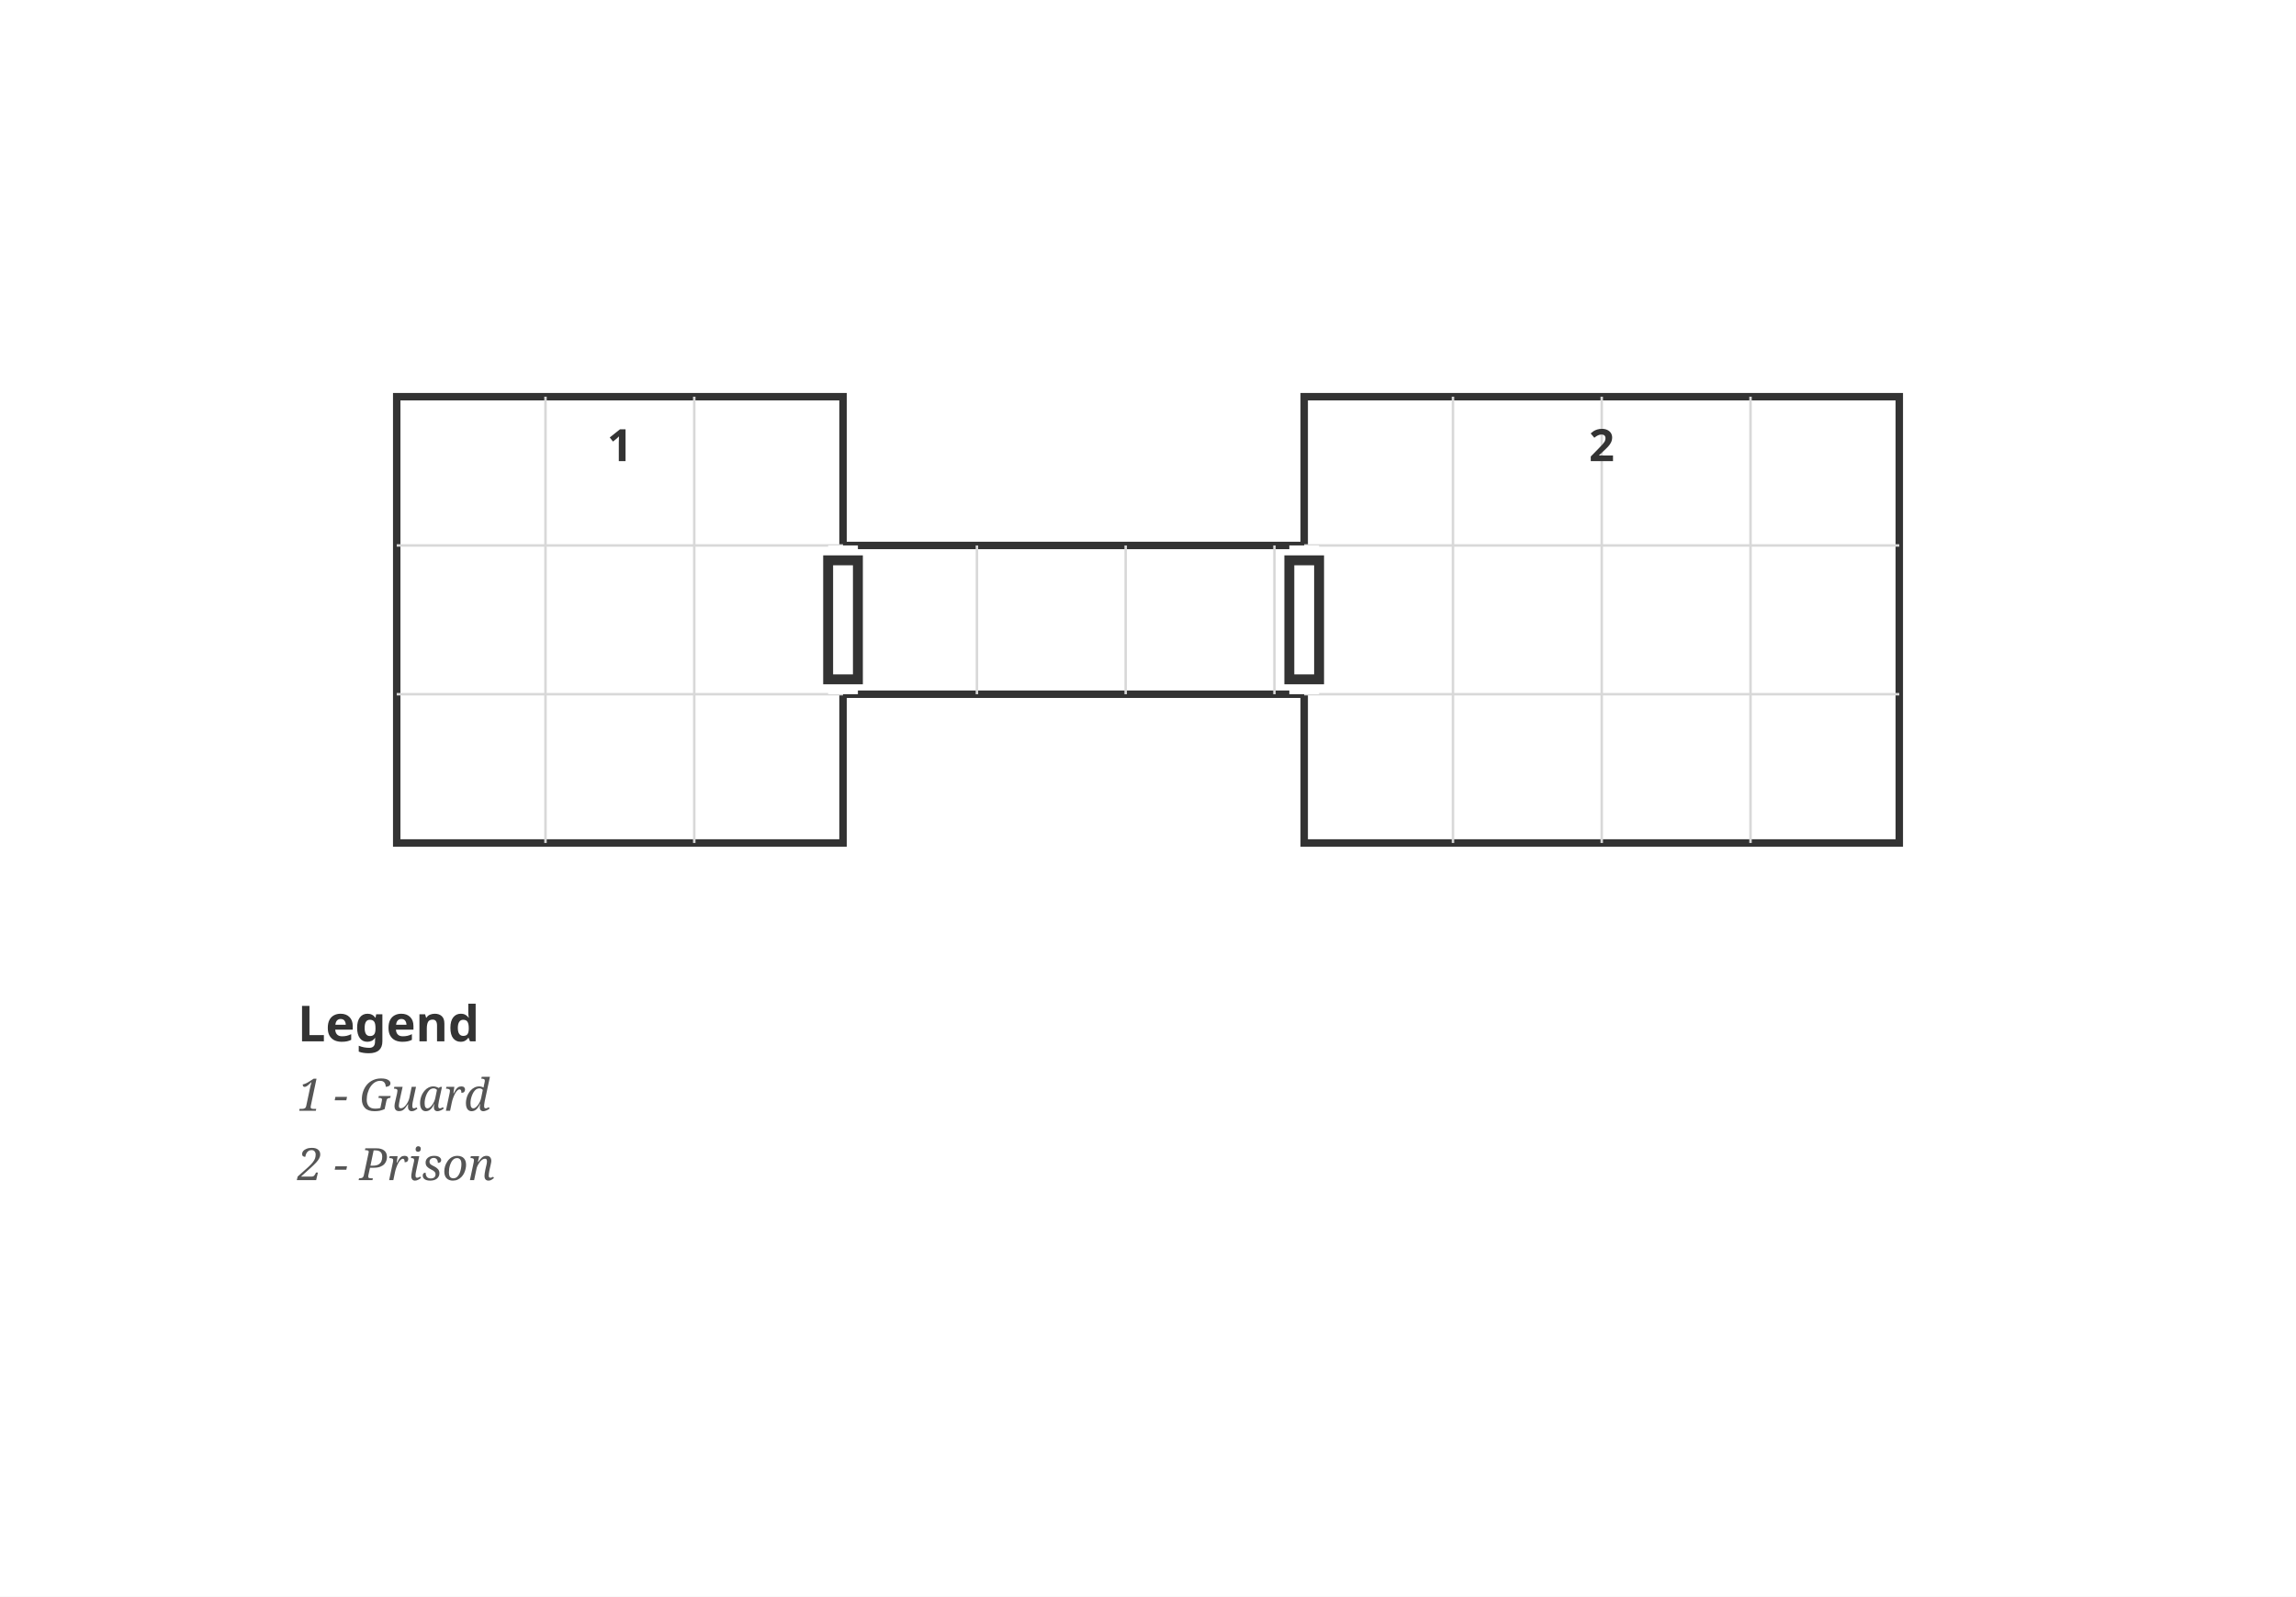
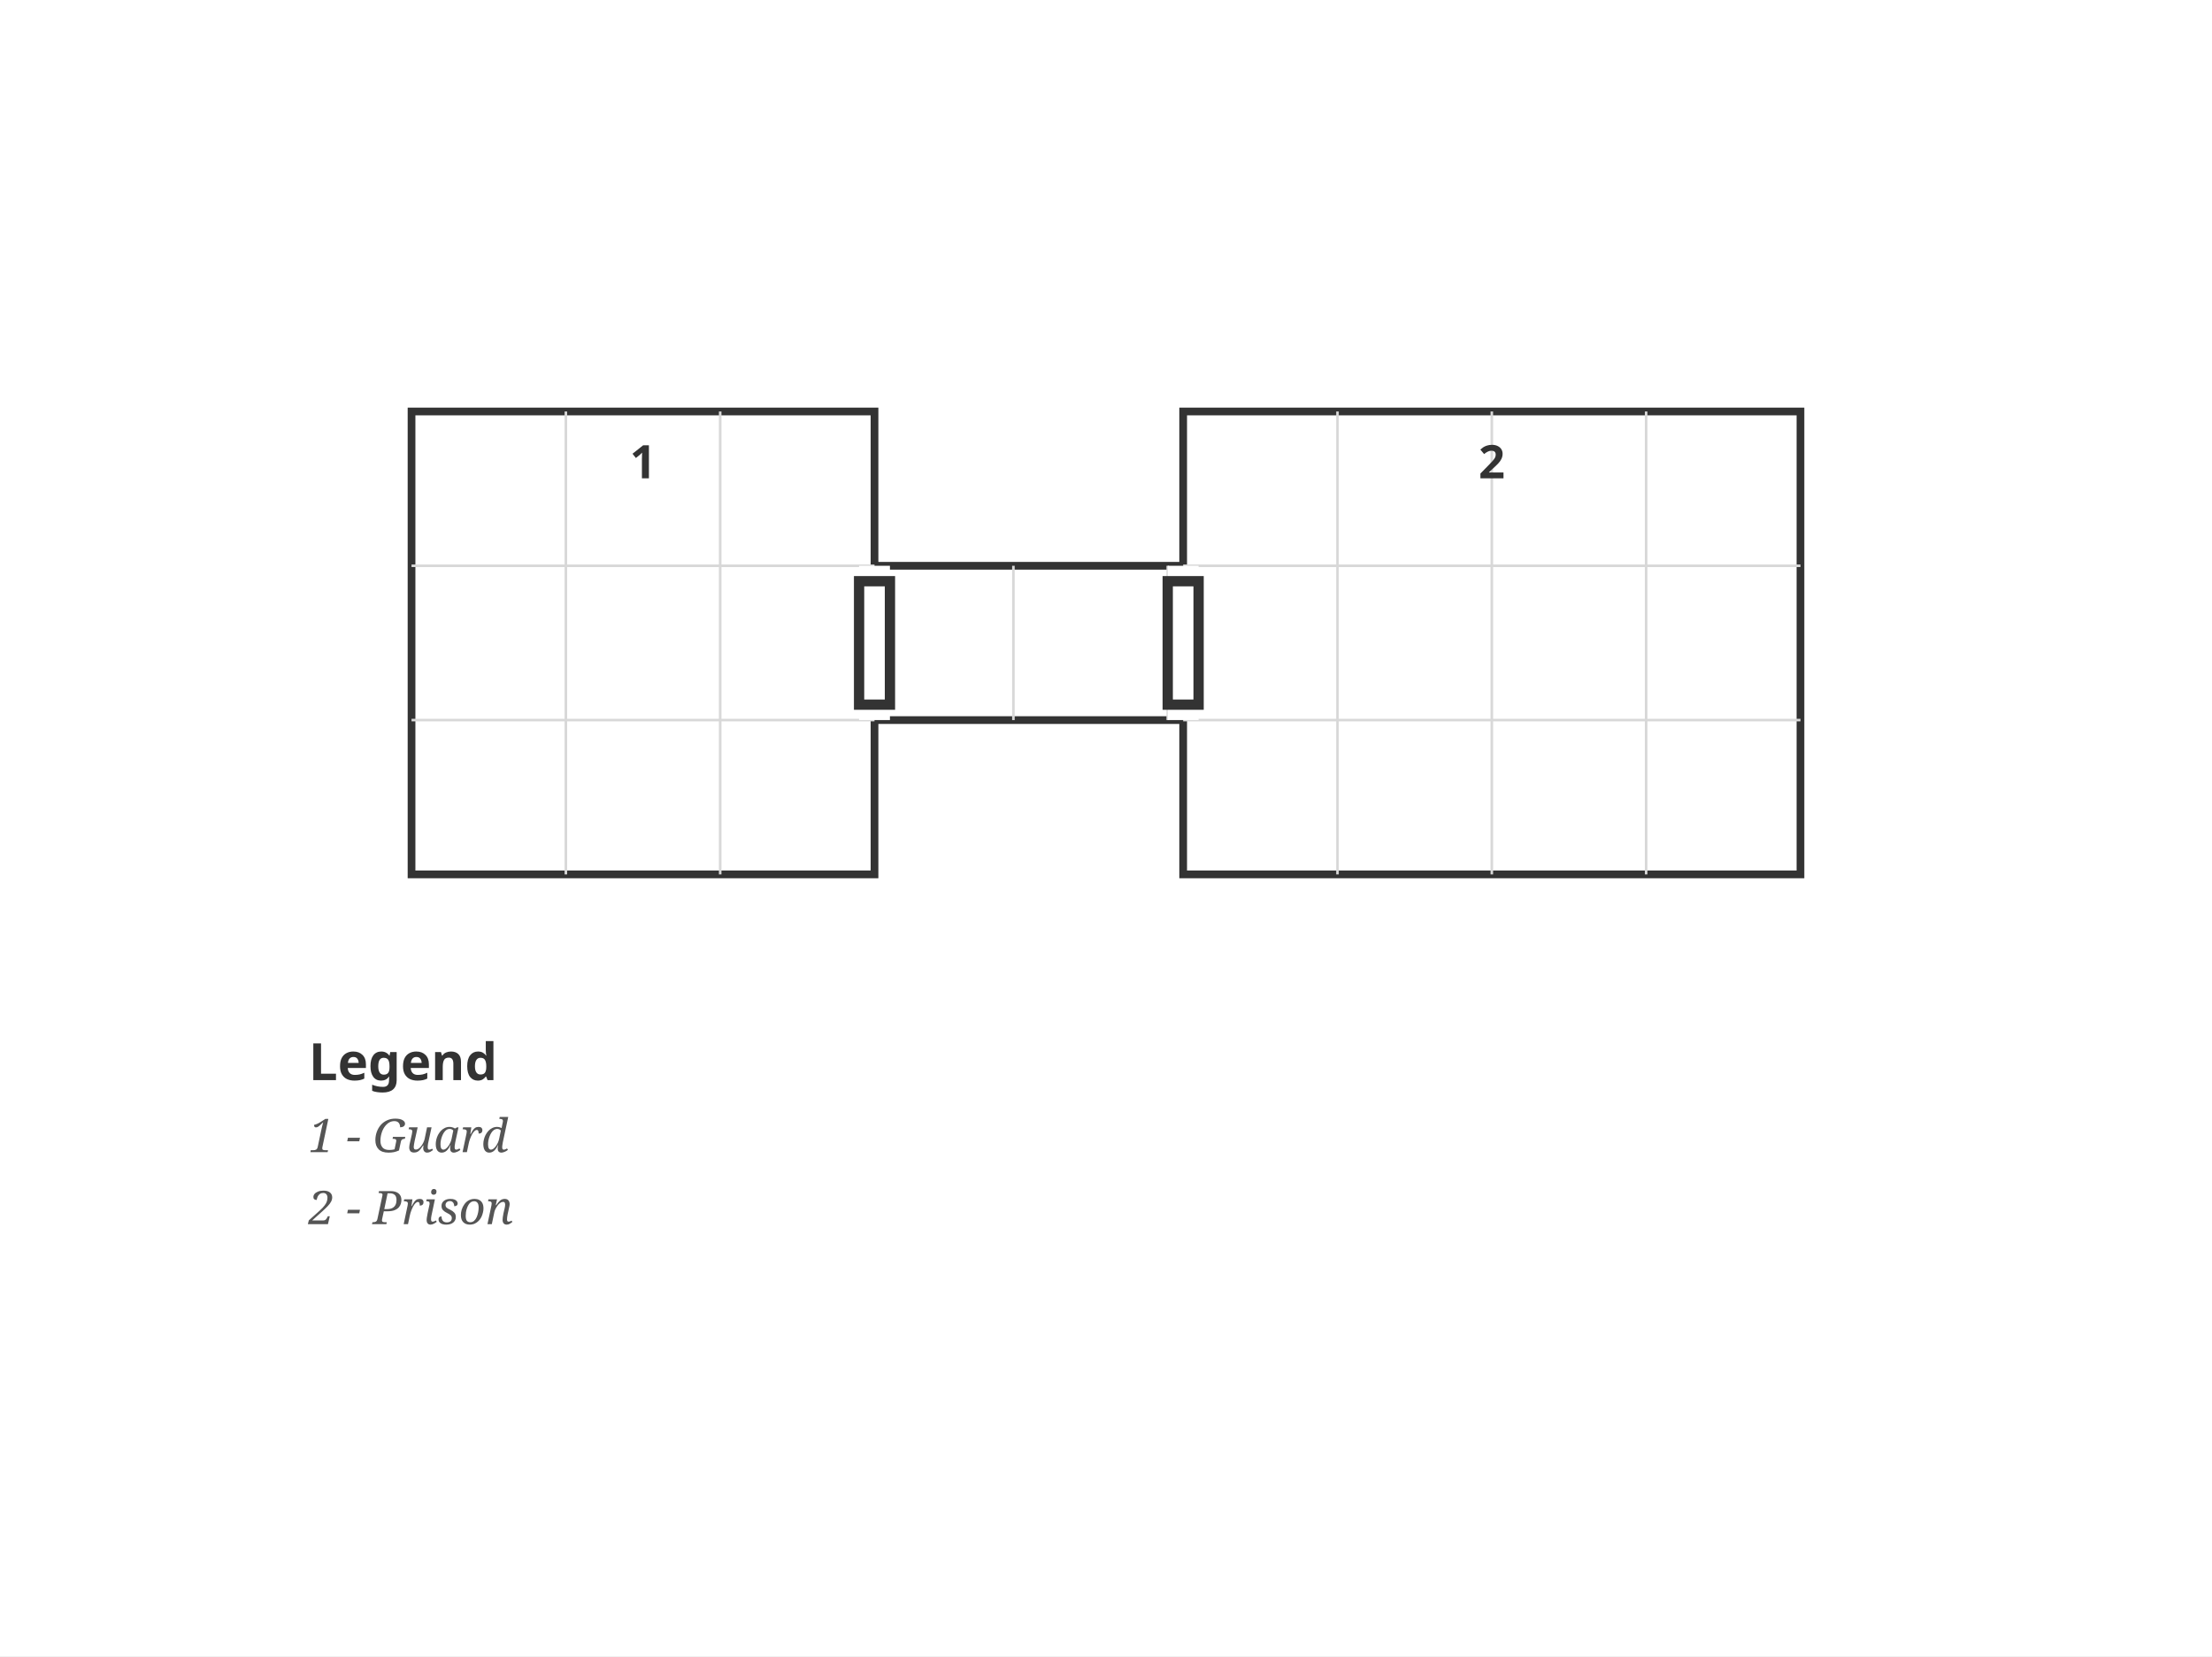
- <svg xmlns="http://www.w3.org/2000/svg" viewBox="-125 -125 463 322" width="463" height="322">
+ <svg xmlns="http://www.w3.org/2000/svg" viewBox="-125 -125 430 322" width="430" height="322">
  <defs>
    <pattern id="hatch" width="6" height="6" patternTransform="rotate(45 0 0)" patternUnits="userSpaceOnUse">
      <line x1="0" y1="0" x2="0" y2="6" stroke="#888" stroke-width="1.2" />
    </pattern>
    <symbol id="door-open" viewBox="0 0 30 30">
      <rect x="0" y="12" width="30" height="6" fill="white" />
      <rect x="0" y="11" width="4" height="8" fill="#333" />
      <rect x="26" y="11" width="4" height="8" fill="#333" />
    </symbol>
    <symbol id="door-closed" viewBox="0 0 30 30">
      <rect x="0" y="12" width="30" height="6" fill="white" />
      <rect x="2" y="13" width="26" height="4" fill="#333" />
    </symbol>
    <symbol id="door-locked" viewBox="0 0 30 30">
      <rect x="0" y="12" width="30" height="6" fill="white" />
      <rect x="2" y="11" width="26" height="8" fill="#333" />
      <rect x="4" y="13" width="22" height="4" fill="white" />
    </symbol>
    <symbol id="door-secret" viewBox="0 0 30 30">
      <line x1="0" y1="15" x2="30" y2="15" stroke="#888" stroke-width="1.2" stroke-dasharray="6,6" />
    </symbol>
    <symbol id="feat-ladder" viewBox="0 0 30 30">
      <line x1="8" y1="3" x2="8" y2="27" stroke="#333" stroke-width="1.5" />
      <line x1="22" y1="3" x2="22" y2="27" stroke="#333" stroke-width="1.5" />
      <line x1="8" y1="7" x2="22" y2="7" stroke="#333" stroke-width="1" />
      <line x1="8" y1="13" x2="22" y2="13" stroke="#333" stroke-width="1" />
      <line x1="8" y1="19" x2="22" y2="19" stroke="#333" stroke-width="1" />
      <line x1="8" y1="25" x2="22" y2="25" stroke="#333" stroke-width="1" />
    </symbol>
    <symbol id="feat-window" viewBox="0 0 30 6">
      <rect x="0" y="0" width="30" height="6" fill="white" />
      <rect x="0" y="1" width="8" height="4" fill="#cce" stroke="#99c" stroke-width="0.5" />
      <rect x="11" y="1" width="8" height="4" fill="#cce" stroke="#99c" stroke-width="0.5" />
      <rect x="22" y="1" width="8" height="4" fill="#cce" stroke="#99c" stroke-width="0.5" />
    </symbol>
  </defs>
-   <rect x="-125" y="-125" width="463" height="322" fill="white" />
-   <rect x="42" y="-15" width="99" height="30" fill="white" />
-   <line x1="42" y1="-15" x2="141" y2="-15" stroke="#333" stroke-width="1.5" />
-   <line x1="42" y1="15" x2="141" y2="15" stroke="#333" stroke-width="1.5" />
+   <rect x="-125" y="-125" width="430" height="322" fill="white" />
+   <rect x="42" y="-15" width="66" height="30" fill="white" />
+   <line x1="42" y1="-15" x2="108" y2="-15" stroke="#333" stroke-width="1.5" />
+   <line x1="42" y1="15" x2="108" y2="15" stroke="#333" stroke-width="1.5" />
  <line x1="72" y1="-15" x2="72" y2="15" stroke="#d8d8d8" stroke-width="0.5" />
  <line x1="102" y1="-15" x2="102" y2="15" stroke="#d8d8d8" stroke-width="0.5" />
-   <line x1="132" y1="-15" x2="132" y2="15" stroke="#d8d8d8" stroke-width="0.5" />
  <rect x="-45" y="-45" width="90" height="90" fill="white" />
-   <rect x="138" y="-45" width="120" height="90" fill="white" />
+   <rect x="105" y="-45" width="120" height="90" fill="white" />
  <rect x="-45" y="-45" width="90" height="90" fill="none" stroke="#333" stroke-width="1.5" />
-   <rect x="138" y="-45" width="120" height="90" fill="none" stroke="#333" stroke-width="1.5" />
+   <rect x="105" y="-45" width="120" height="90" fill="none" stroke="#333" stroke-width="1.5" />
  <line x1="-15" y1="-45" x2="-15" y2="45" stroke="#d8d8d8" stroke-width="0.5" />
  <line x1="15" y1="-45" x2="15" y2="45" stroke="#d8d8d8" stroke-width="0.5" />
  <line x1="-45" y1="-15" x2="45" y2="-15" stroke="#d8d8d8" stroke-width="0.5" />
  <line x1="-45" y1="15" x2="45" y2="15" stroke="#d8d8d8" stroke-width="0.5" />
-   <line x1="168" y1="-45" x2="168" y2="45" stroke="#d8d8d8" stroke-width="0.5" />
-   <line x1="198" y1="-45" x2="198" y2="45" stroke="#d8d8d8" stroke-width="0.5" />
-   <line x1="228" y1="-45" x2="228" y2="45" stroke="#d8d8d8" stroke-width="0.5" />
-   <line x1="138" y1="-15" x2="258" y2="-15" stroke="#d8d8d8" stroke-width="0.5" />
-   <line x1="138" y1="15" x2="258" y2="15" stroke="#d8d8d8" stroke-width="0.5" />
+   <line x1="135" y1="-45" x2="135" y2="45" stroke="#d8d8d8" stroke-width="0.5" />
+   <line x1="165" y1="-45" x2="165" y2="45" stroke="#d8d8d8" stroke-width="0.5" />
+   <line x1="195" y1="-45" x2="195" y2="45" stroke="#d8d8d8" stroke-width="0.5" />
+   <line x1="105" y1="-15" x2="225" y2="-15" stroke="#d8d8d8" stroke-width="0.5" />
+   <line x1="105" y1="15" x2="225" y2="15" stroke="#d8d8d8" stroke-width="0.5" />
  <use href="#door-locked" x="30" y="-15" width="30" height="30" preserveAspectRatio="none" transform="rotate(90,45,0)" />
-   <use href="#door-locked" x="123" y="-15" width="30" height="30" preserveAspectRatio="none" transform="rotate(90,138,0)" />
+   <use href="#door-locked" x="90" y="-15" width="30" height="30" preserveAspectRatio="none" transform="rotate(90,105,0)" />
  <text x="0" y="-32" text-anchor="middle" dominant-baseline="auto" fill="#333" font-size="9" font-family="sans-serif" font-weight="bold">1</text>
-   <text x="198" y="-32" text-anchor="middle" dominant-baseline="auto" fill="#333" font-size="9" font-family="sans-serif" font-weight="bold">2</text>
+   <text x="165" y="-32" text-anchor="middle" dominant-baseline="auto" fill="#333" font-size="9" font-family="sans-serif" font-weight="bold">2</text>
  <text x="-65" y="85" fill="#333" font-size="10" font-family="sans-serif" font-weight="bold">Legend</text>
  <text x="-65" y="99" fill="#555" font-size="9" font-family="serif" font-style="italic">1 - Guard</text>
  <text x="-65" y="113" fill="#555" font-size="9" font-family="serif" font-style="italic">2 - Prison</text>
</svg>
